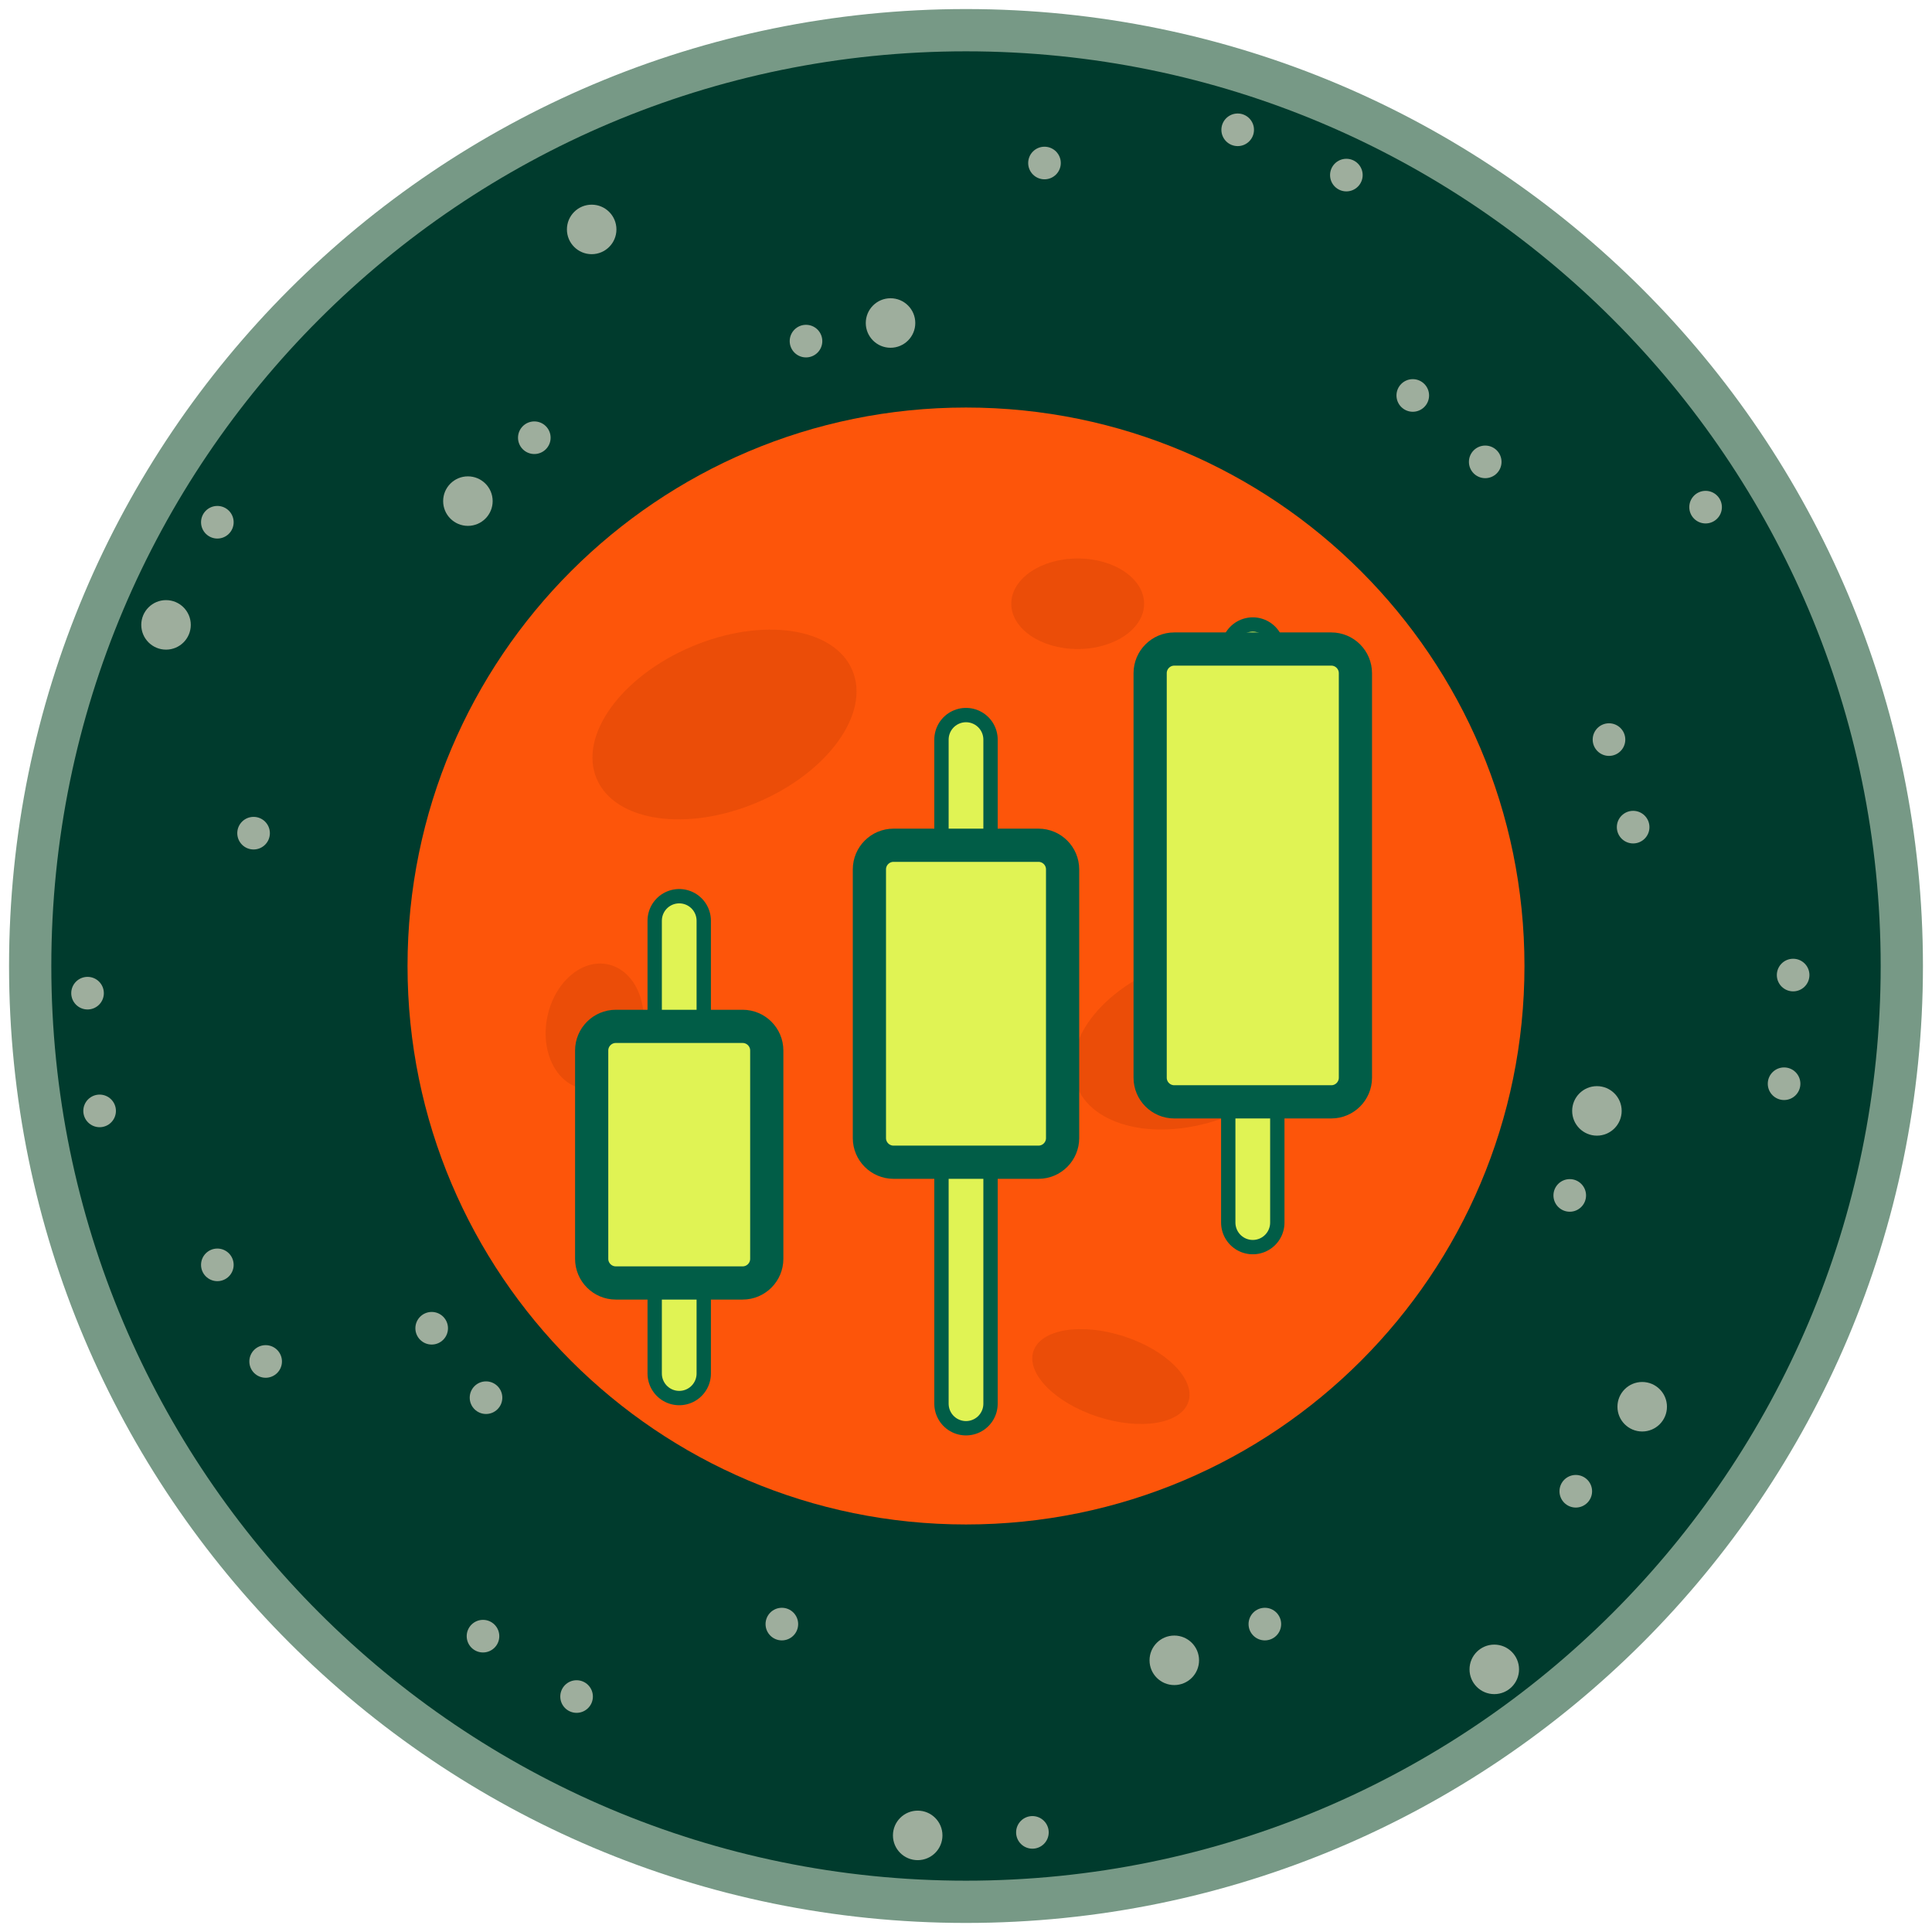
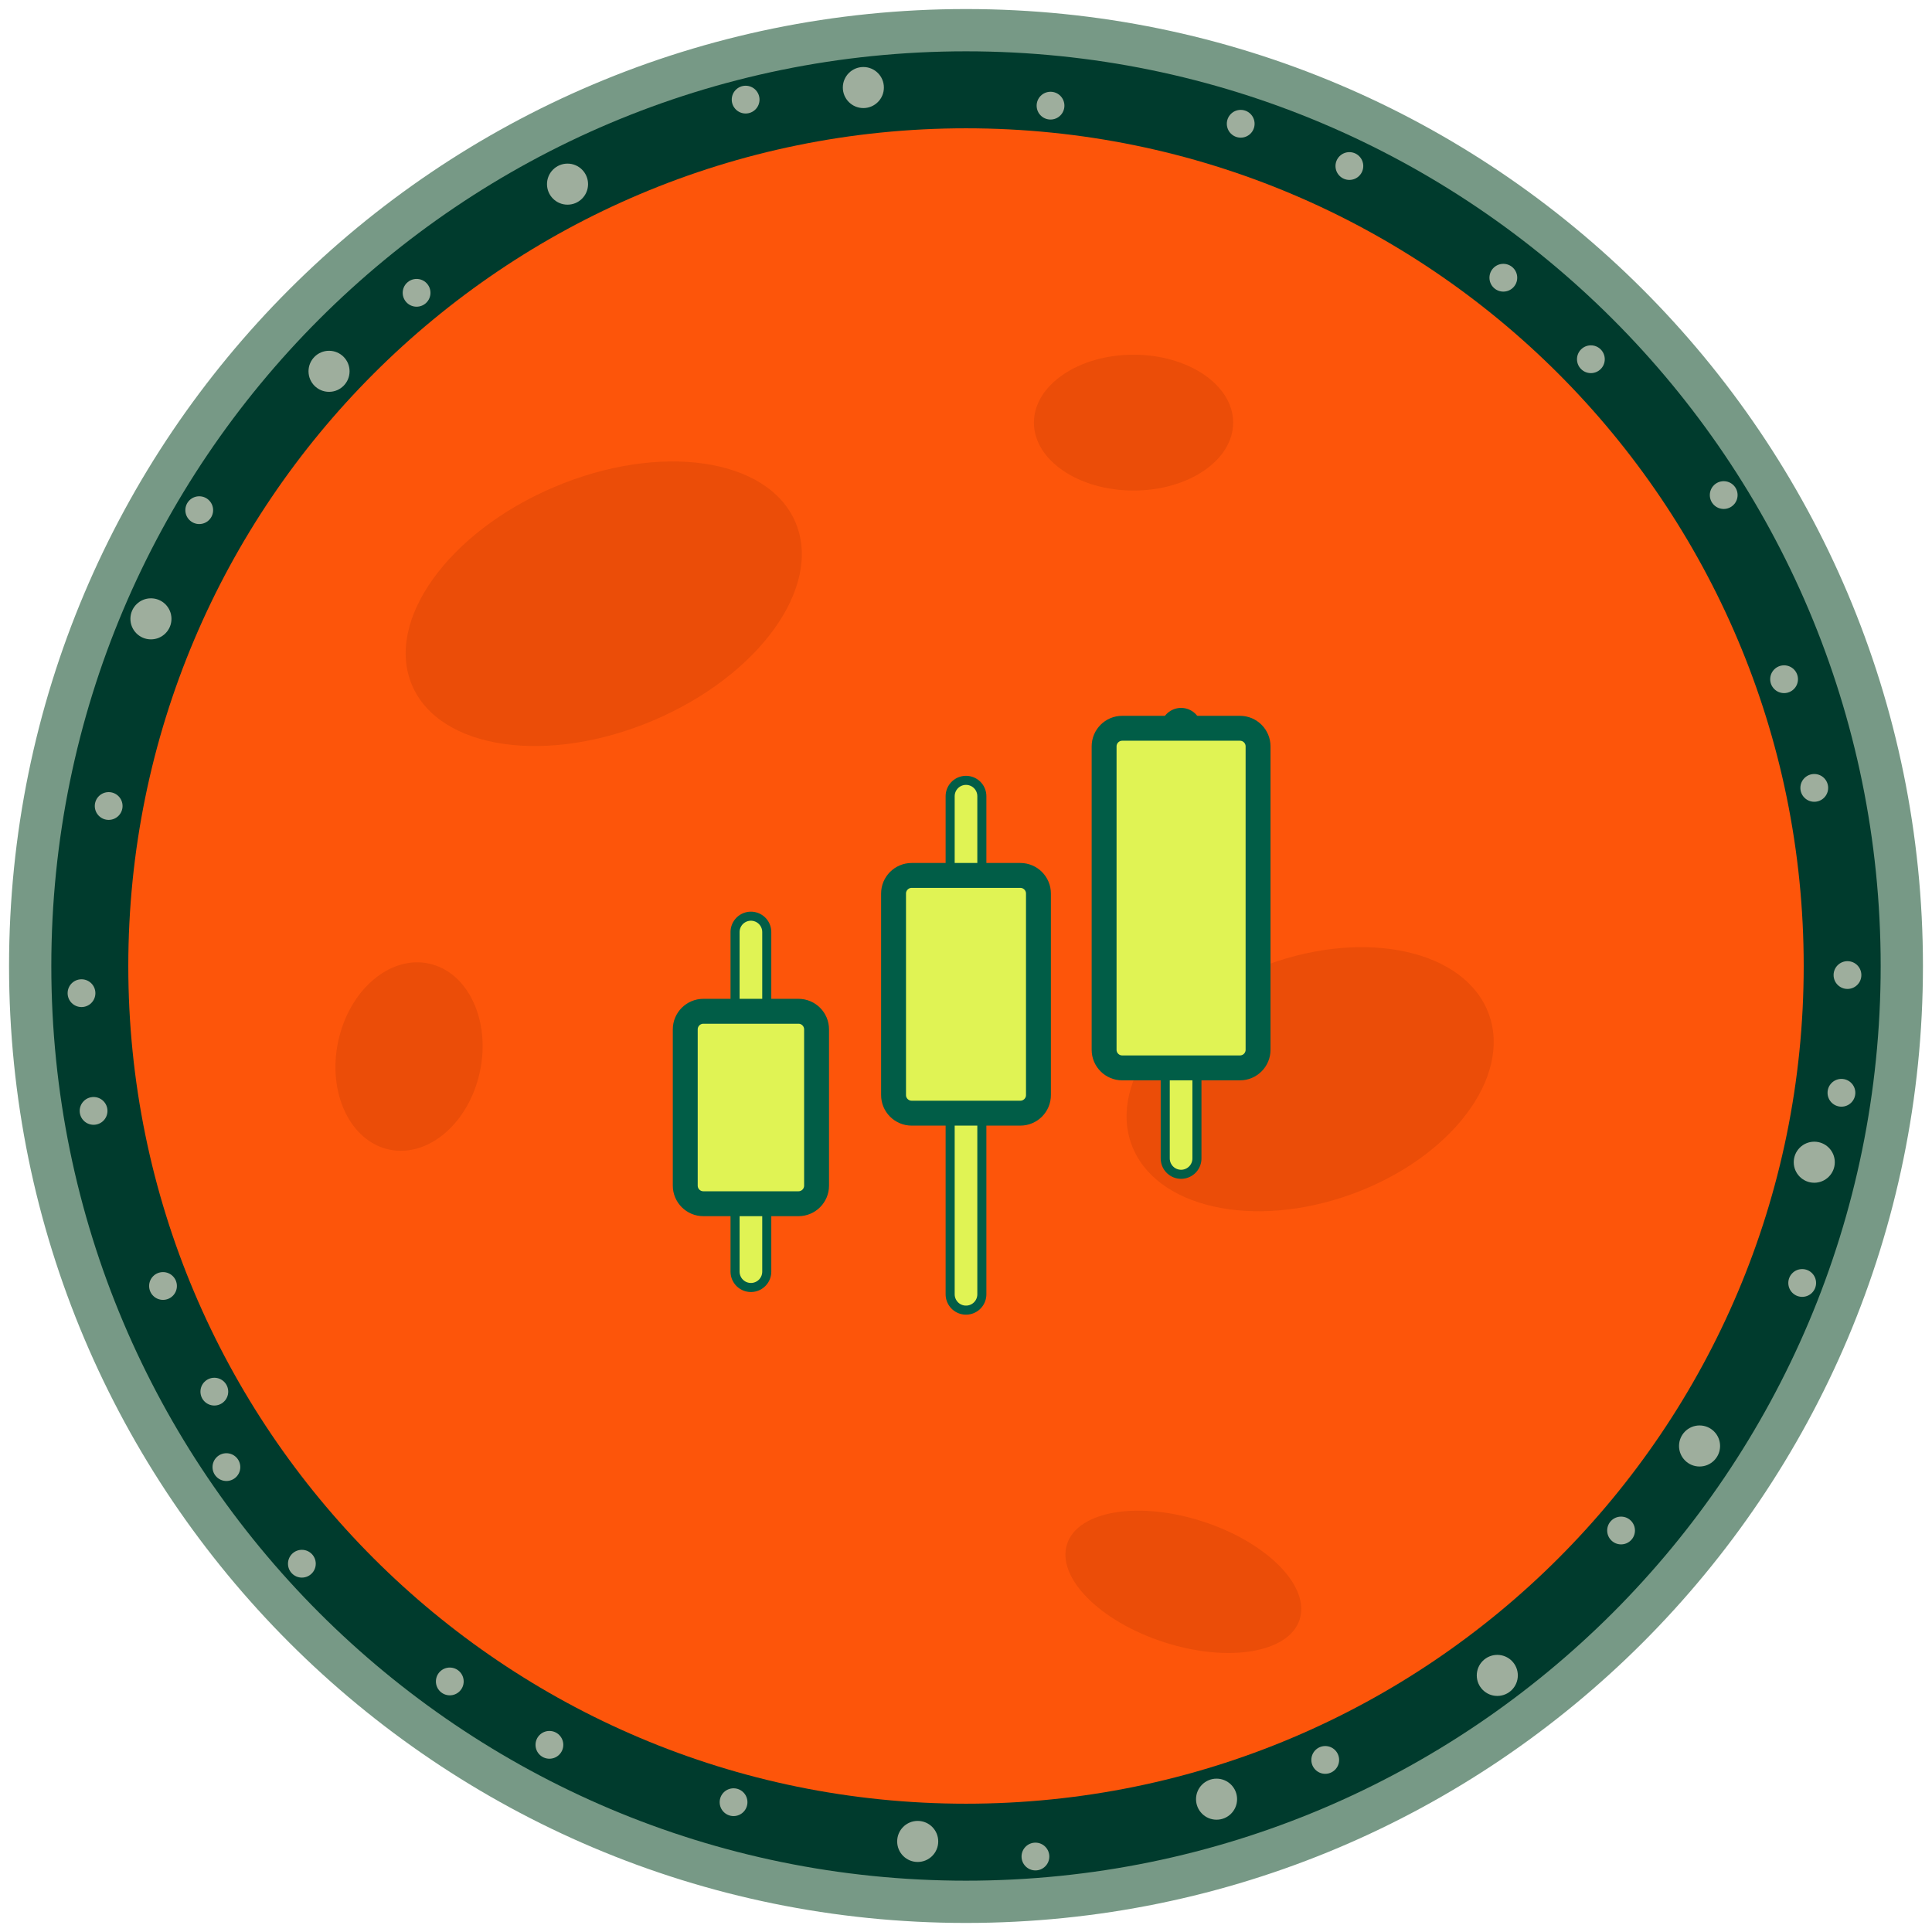
<svg xmlns="http://www.w3.org/2000/svg" viewBox="0 0 64 64">
  <defs>
    <path id="wicks" d="M22.5 30.5v15 M32 24.5v22 M41.5 21.5v19" />
  </defs>
  <circle cx="32" cy="32" r="31" fill="#003B2D" stroke="#779986" stroke-width="1.4" />
  <g fill="#F6EFDC" fill-opacity=".64">
-     <circle cx="52.9" cy="36.8" r="0.82" />
-     <circle cx="8.8" cy="45.1" r="0.54" />
-     <circle cx="41" cy="4.3" r="0.54" />
-     <circle cx="41.9" cy="53.8" r="0.54" />
-     <circle cx="5.5" cy="20.7" r="0.82" />
-     <circle cx="53.3" cy="24.5" r="0.54" />
-     <circle cx="19.1" cy="56.2" r="0.54" />
-     <circle cx="26.7" cy="11.3" r="0.54" />
-     <circle cx="54.4" cy="46.6" r="0.82" />
-     <circle cx="3.3" cy="36.8" r="0.54" />
-     <circle cx="46.8" cy="13.1" r="0.54" />
-     <circle cx="34.2" cy="60.7" r="0.54" />
-     <circle cx="15.5" cy="16.6" r="0.82" />
-     <circle cx="59.4" cy="32.3" r="0.54" />
-     <circle cx="16.1" cy="46.3" r="0.54" />
-     <circle cx="34.6" cy="5.4" r="0.54" />
-     <circle cx="49.5" cy="55.3" r="0.82" />
-     <circle cx="8.4" cy="27.6" r="0.54" />
-     <circle cx="56.5" cy="16.8" r="0.54" />
-     <circle cx="25.9" cy="53.8" r="0.54" />
-     <circle cx="19.6" cy="7.6" r="0.82" />
-     <circle cx="52" cy="39.6" r="0.54" />
-     <circle cx="7.2" cy="41.9" r="0.54" />
-     <circle cx="44.6" cy="5.8" r="0.54" />
-     <circle cx="38.9" cy="55" r="0.82" />
-     <circle cx="7.2" cy="17.3" r="0.54" />
-     <circle cx="54.1" cy="27.4" r="0.54" />
-     <circle cx="16" cy="54.2" r="0.54" />
-     <circle cx="29.5" cy="10.7" r="0.82" />
-     <circle cx="52.2" cy="49.4" r="0.54" />
-     <circle cx="2.9" cy="32.9" r="0.54" />
-     <circle cx="49.2" cy="15.3" r="0.54" />
-     <circle cx="30.4" cy="60.8" r="0.82" />
-     <circle cx="17.7" cy="14.5" r="0.54" />
-     <circle cx="59.1" cy="35.9" r="0.54" />
-     <circle cx="14.3" cy="44" r="0.54" />
+     <circle cx="60.1" cy="38.5" r="0.68" />
+     <circle cx="7.1" cy="46.1" r="0.46" />
+     <circle cx="41.1" cy="4.1" r="0.46" />
+     <circle cx="43.9" cy="58.3" r="0.46" />
+     <circle cx="5" cy="20.5" r="0.68" />
+     <circle cx="59.1" cy="22.5" r="0.46" />
+     <circle cx="18.2" cy="57.8" r="0.46" />
+     <circle cx="24.7" cy="3.3" r="0.46" />
+     <circle cx="56.3" cy="47.9" r="0.68" />
+     <circle cx="3.1" cy="36.8" r="0.46" />
+     <circle cx="49.8" cy="9.2" r="0.46" />
+     <circle cx="34.3" cy="61.5" r="0.46" />
+     <circle cx="10.9" cy="12.3" r="0.68" />
+     <circle cx="61.2" cy="32.3" r="0.46" />
+     <circle cx="10" cy="51.8" r="0.46" />
+     <circle cx="34.8" cy="3.5" r="0.46" />
+     <circle cx="49.6" cy="55.5" r="0.68" />
+     <circle cx="3.6" cy="26.7" r="0.46" />
+     <circle cx="57.1" cy="16.4" r="0.46" />
+     <circle cx="24.3" cy="59.7" r="0.46" />
+     <circle cx="18.8" cy="6.1" r="0.68" />
+     <circle cx="59.7" cy="42.5" r="0.46" />
+     <circle cx="5.4" cy="42.6" r="0.46" />
+     <circle cx="44.7" cy="5.5" r="0.46" />
+     <circle cx="40.3" cy="59.6" r="0.68" />
+     <circle cx="6.6" cy="16.9" r="0.46" />
+     <circle cx="60.1" cy="26.1" r="0.46" />
+     <circle cx="14.9" cy="55.7" r="0.46" />
+     <circle cx="28.6" cy="2.9" r="0.68" />
+     <circle cx="53.7" cy="50.7" r="0.46" />
+     <circle cx="2.7" cy="32.9" r="0.46" />
+     <circle cx="52.7" cy="11.9" r="0.46" />
+     <circle cx="30.4" cy="61" r="0.68" />
+     <circle cx="13.8" cy="9.7" r="0.46" />
+     <circle cx="61" cy="36.2" r="0.46" />
+     <circle cx="7.5" cy="48.6" r="0.46" />
  </g>
-   <circle cx="32" cy="32" r="18.5" fill="#FD550A" />
-   <g fill="#A53004" fill-opacity=".2">
+   <circle cx="32" cy="32" r="27.75" fill="#FD550A" />
+   <g fill="#A53004" fill-opacity=".2" transform="translate(-16 -16) scale(1.5)">
    <ellipse cx="24" cy="24" rx="4.6" ry="2.8" transform="rotate(-23 24 24)" />
    <ellipse cx="35.7" cy="20" rx="2.2" ry="1.5" />
    <ellipse cx="19.7" cy="34" rx="1.6" ry="2.1" transform="rotate(12 19.7 34)" />
    <ellipse cx="39.6" cy="34.5" rx="4.2" ry="2.7" transform="rotate(-20 39.6 34.5)" />
    <ellipse cx="36.8" cy="45.6" rx="2.7" ry="1.4" transform="rotate(18 36.8 45.6)" />
  </g>
-   <g fill="none" stroke-linecap="round">
-     <use href="#wicks" stroke="#015D47" stroke-width="2.1" />
-     <use href="#wicks" stroke="#E0F354" stroke-width="1.15" />
-   </g>
-   <g fill="#E0F354" stroke="#015D47" stroke-width="1.1">
-     <rect x="19.6" y="34" width="5.8" height="8.5" rx=".8" />
-     <rect x="28.8" y="28" width="6.4" height="10.5" rx=".8" />
-     <rect x="38.1" y="21.5" width="6.8" height="15" rx=".8" />
+   <g transform="translate(8 8) scale(.75)">
+     <g fill="none" stroke-linecap="round">
+       <use href="#wicks" stroke="#015D47" stroke-width="1.8" />
+       <use href="#wicks" stroke="#E0F354" stroke-width="1" />
+     </g>
+     <g fill="#E0F354" stroke="#015D47" stroke-width="1.1">
+       <rect x="19.6" y="34" width="5.8" height="8.5" rx=".8" />
+       <rect x="28.8" y="28" width="6.4" height="10.5" rx=".8" />
+       <rect x="38.1" y="21.5" width="6.8" height="15" rx=".8" />
+     </g>
  </g>
</svg>
